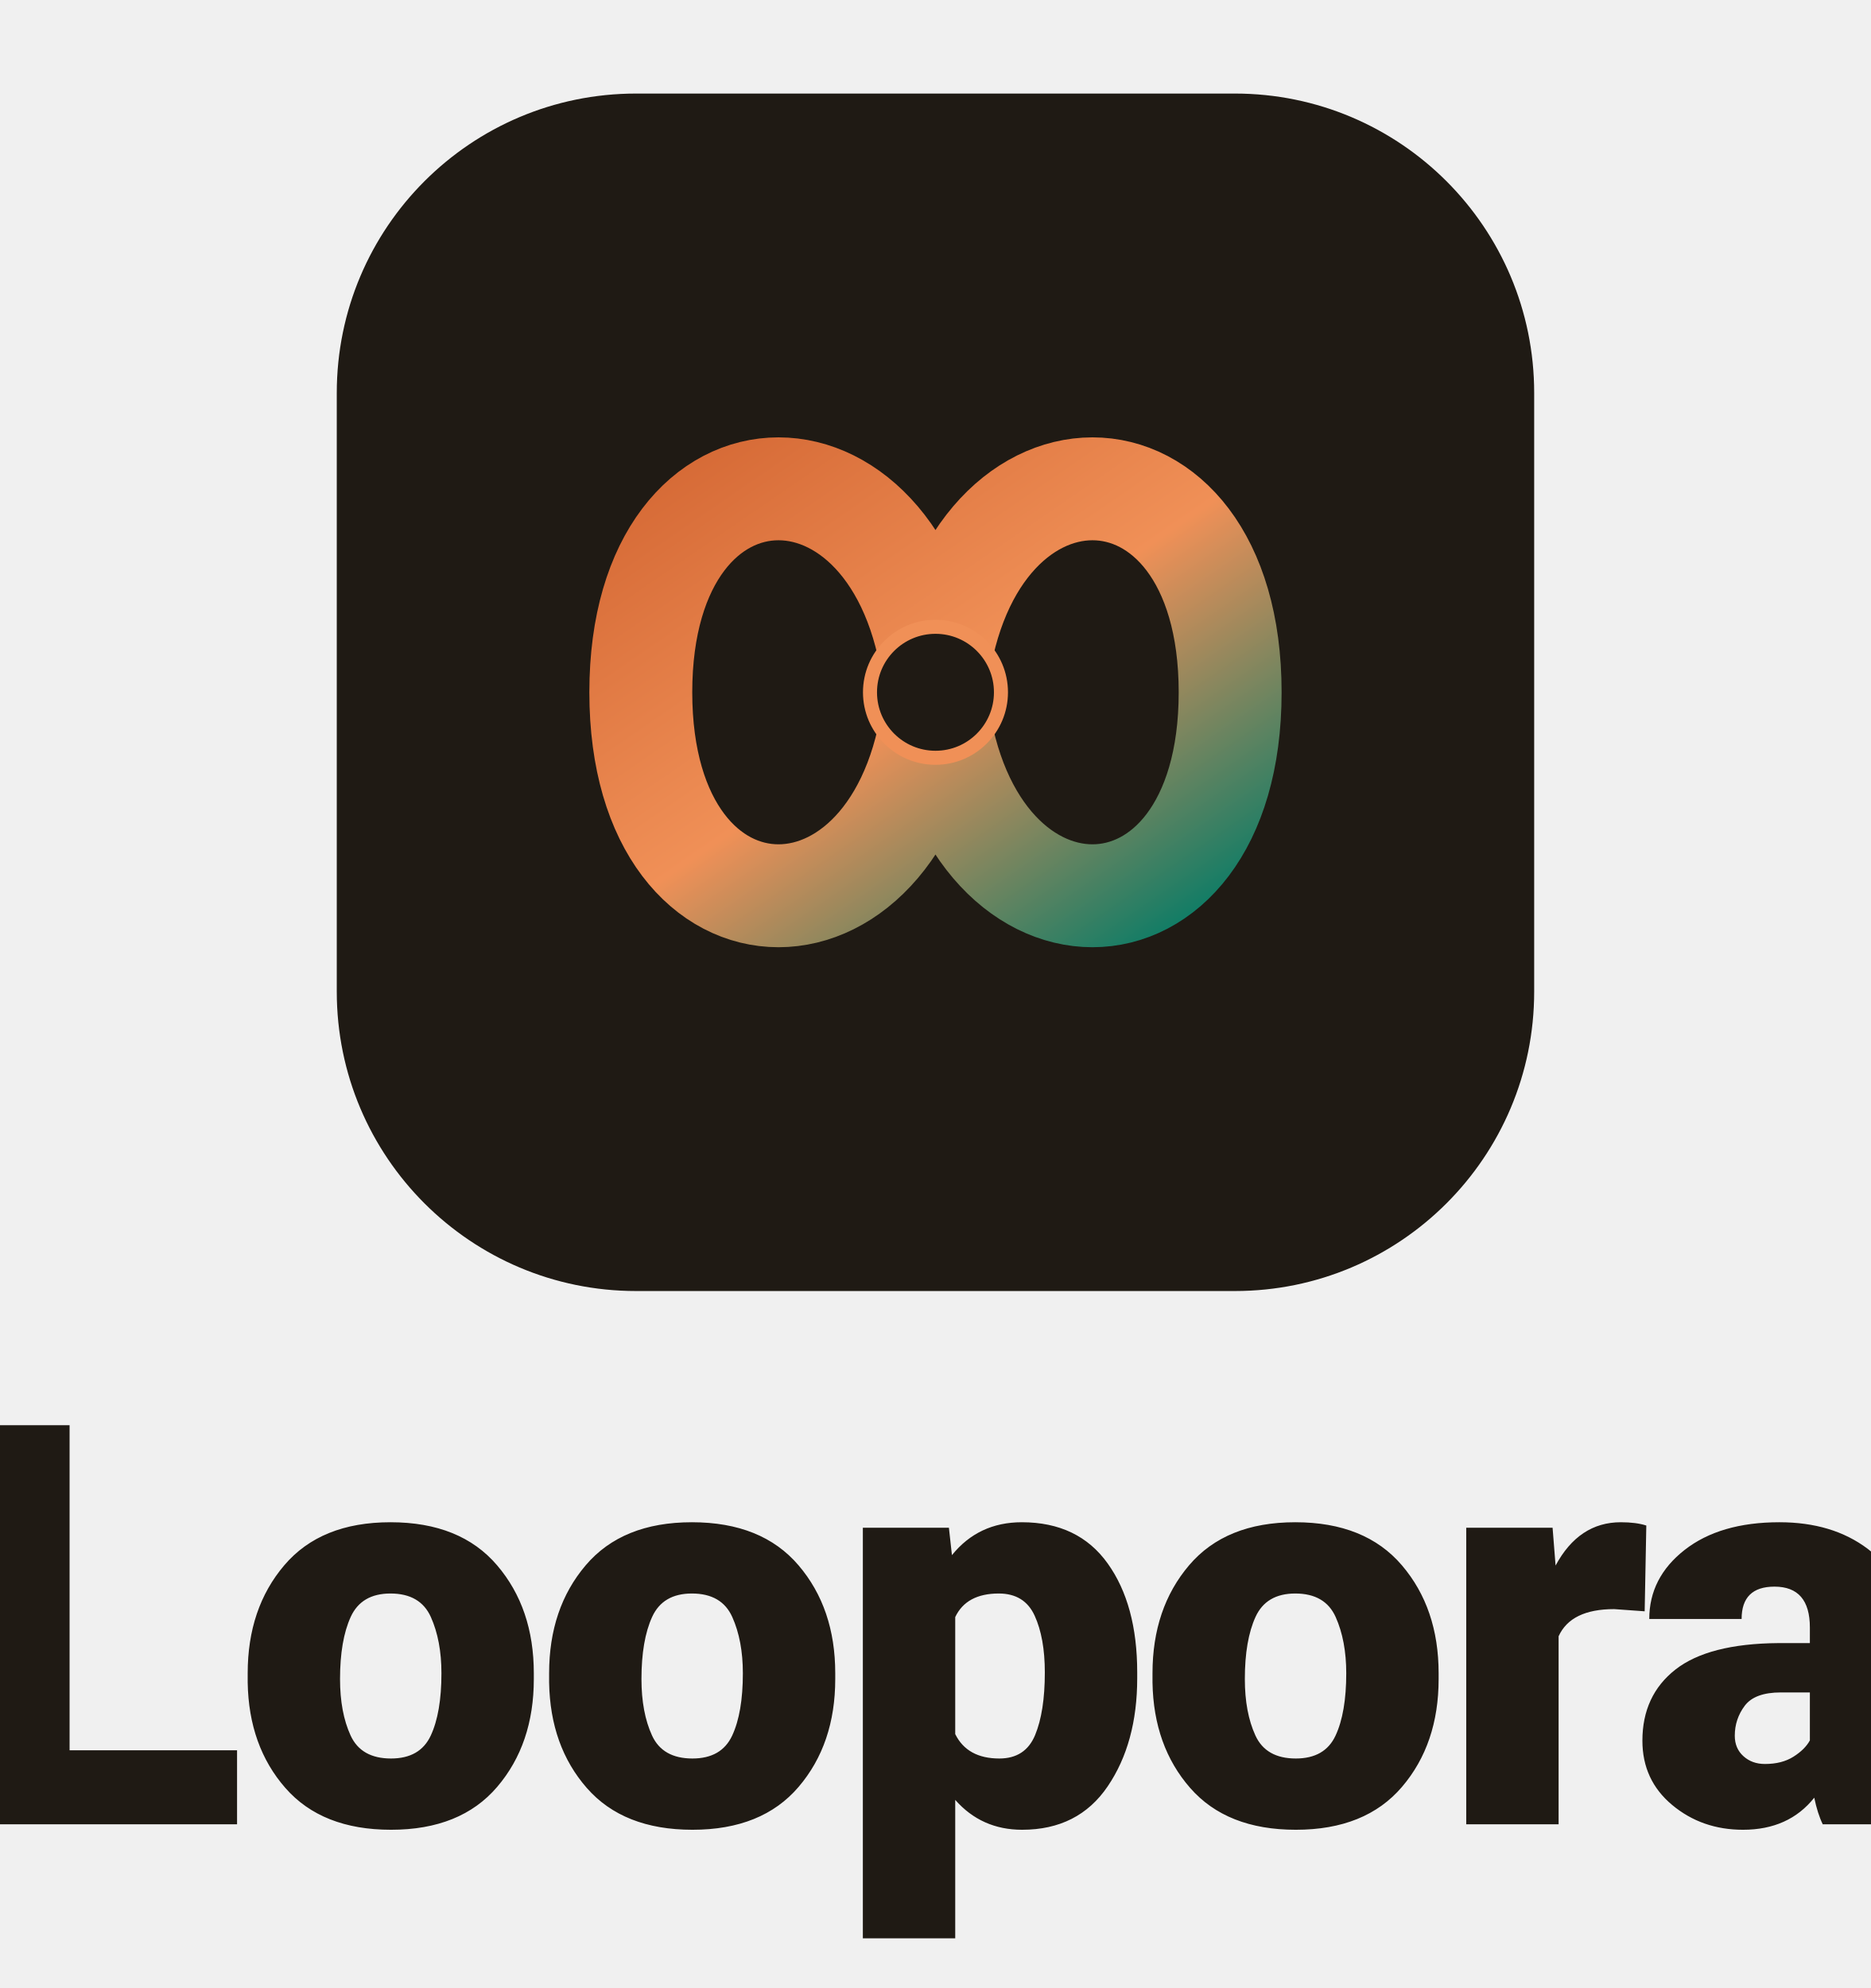
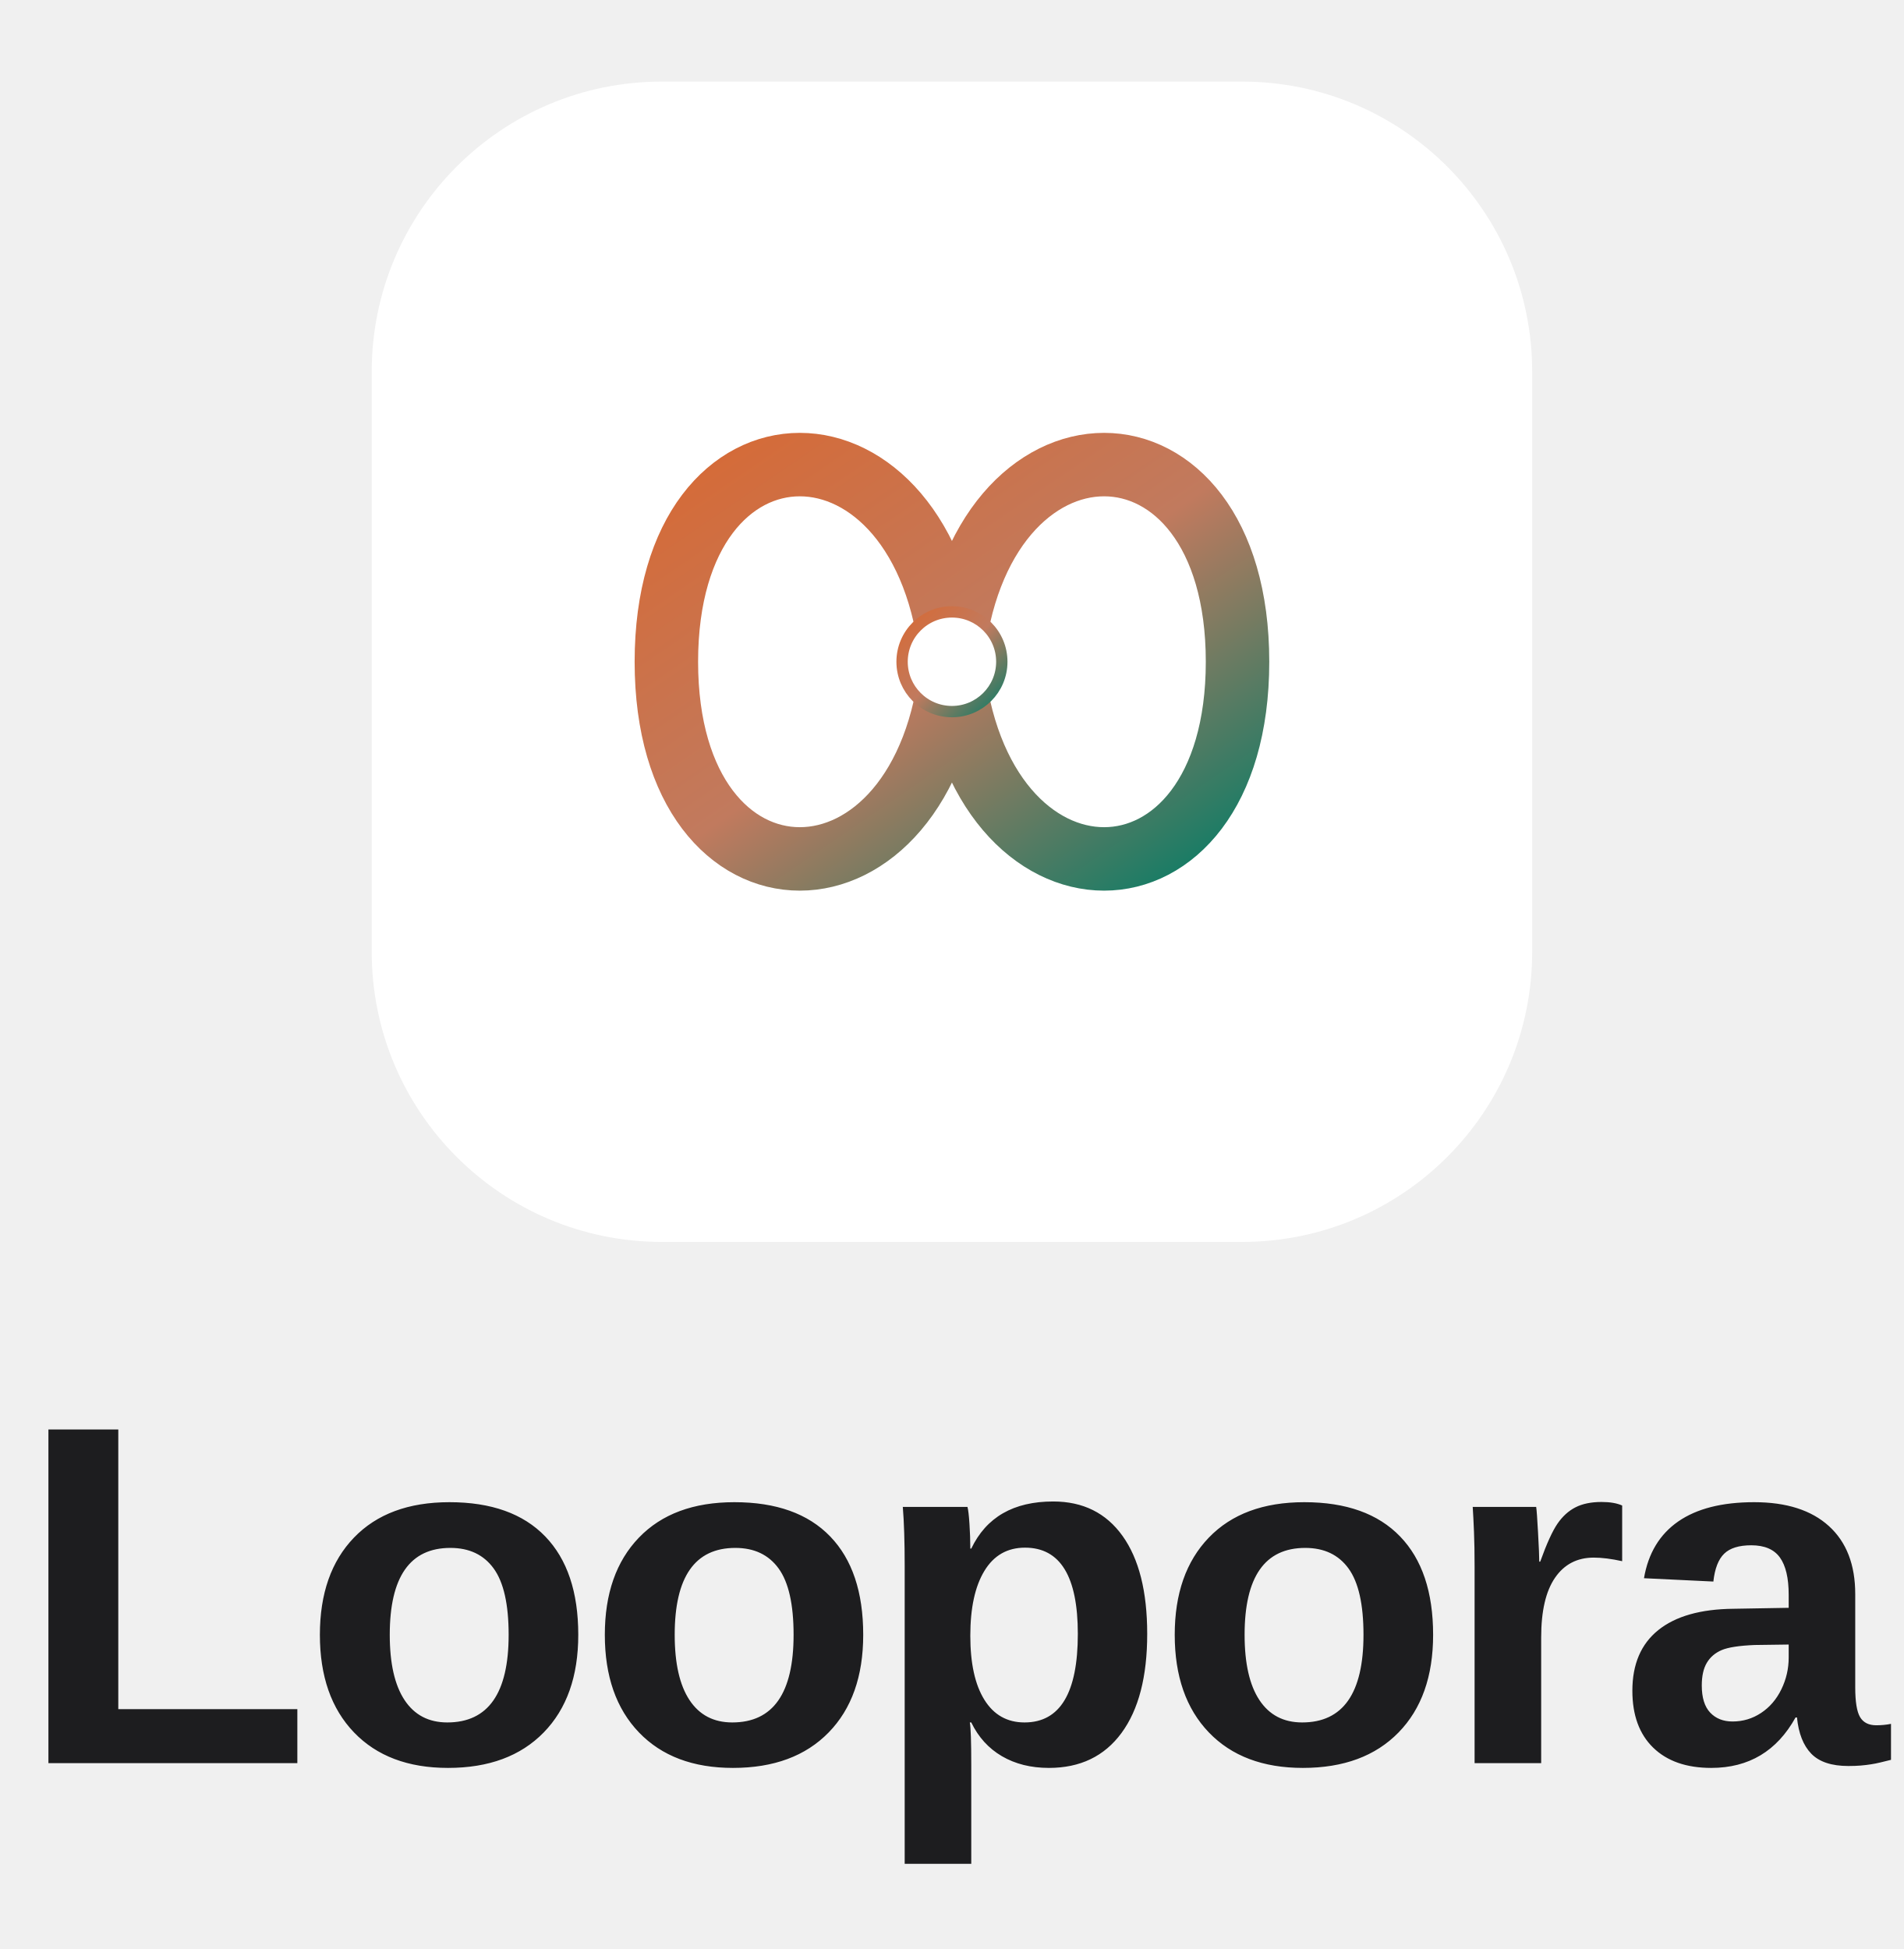
- <svg xmlns="http://www.w3.org/2000/svg" viewBox="0 0 800 850" width="800" height="850">
+ <svg xmlns="http://www.w3.org/2000/svg" viewBox="0 0 840 860" width="840" height="860">
  <defs>
-     <linearGradient id="loop-grad" x1="0%" y1="0%" x2="100%" y2="100%">
+     <linearGradient id="loopora-stacked-gradient" x1="0%" y1="0%" x2="100%" y2="100%">
      <stop offset="0%" stop-color="#d66a36" />
-       <stop offset="50%" stop-color="#f09057" />
+       <stop offset="50%" stop-color="#c17a5e" />
      <stop offset="100%" stop-color="#0d7c66" />
    </linearGradient>
  </defs>
-   <g transform="translate(144, 40)">
-     <rect width="512" height="512" rx="128" fill="#1f1a14" />
-     <path d="M 130 256 C 130 140, 245 140, 256 256 C 267 372, 382 372, 382 256 C 382 140, 267 140, 256 256 C 245 372, 130 372, 130 256 Z" fill="none" stroke="url(#loop-grad)" stroke-width="44" stroke-linecap="round" stroke-linejoin="round" />
-     <circle cx="256" cy="256" r="28" fill="#1f1a14" stroke="#f09057" stroke-width="6" />
+   <g transform="translate(164, 36)">
+     <rect width="512" height="512" rx="128" fill="#ffffff" />
+     <path d="M 130 256 C 130 140, 245 140, 256 256 C 267 372, 382 372, 382 256 C 382 140, 267 140, 256 256 C 245 372, 130 372, 130 256 Z" fill="none" stroke="url(#loopora-stacked-gradient)" stroke-width="28" stroke-linecap="round" stroke-linejoin="round" />
+     <circle cx="256" cy="256" r="22" fill="#ffffff" stroke="url(#loopora-stacked-gradient)" stroke-width="5" />
  </g>
-   <text x="400" y="780" font-family="Avenir, 'Avenir Next', 'Helvetica Neue', -apple-system, BlinkMacSystemFont, 'Segoe UI', Roboto, sans-serif" font-size="240" font-weight="900" fill="#1f1a14" text-anchor="middle" letter-spacing="-6">Loopora</text>
+   <text x="420" y="778" font-family="-apple-system, BlinkMacSystemFont, 'SF Pro Display', 'SF Pro Text', 'Helvetica Neue', Arial, sans-serif" font-size="214" font-weight="700" fill="#1d1d1f" text-anchor="middle" letter-spacing="-5">Loopora</text>
</svg>
